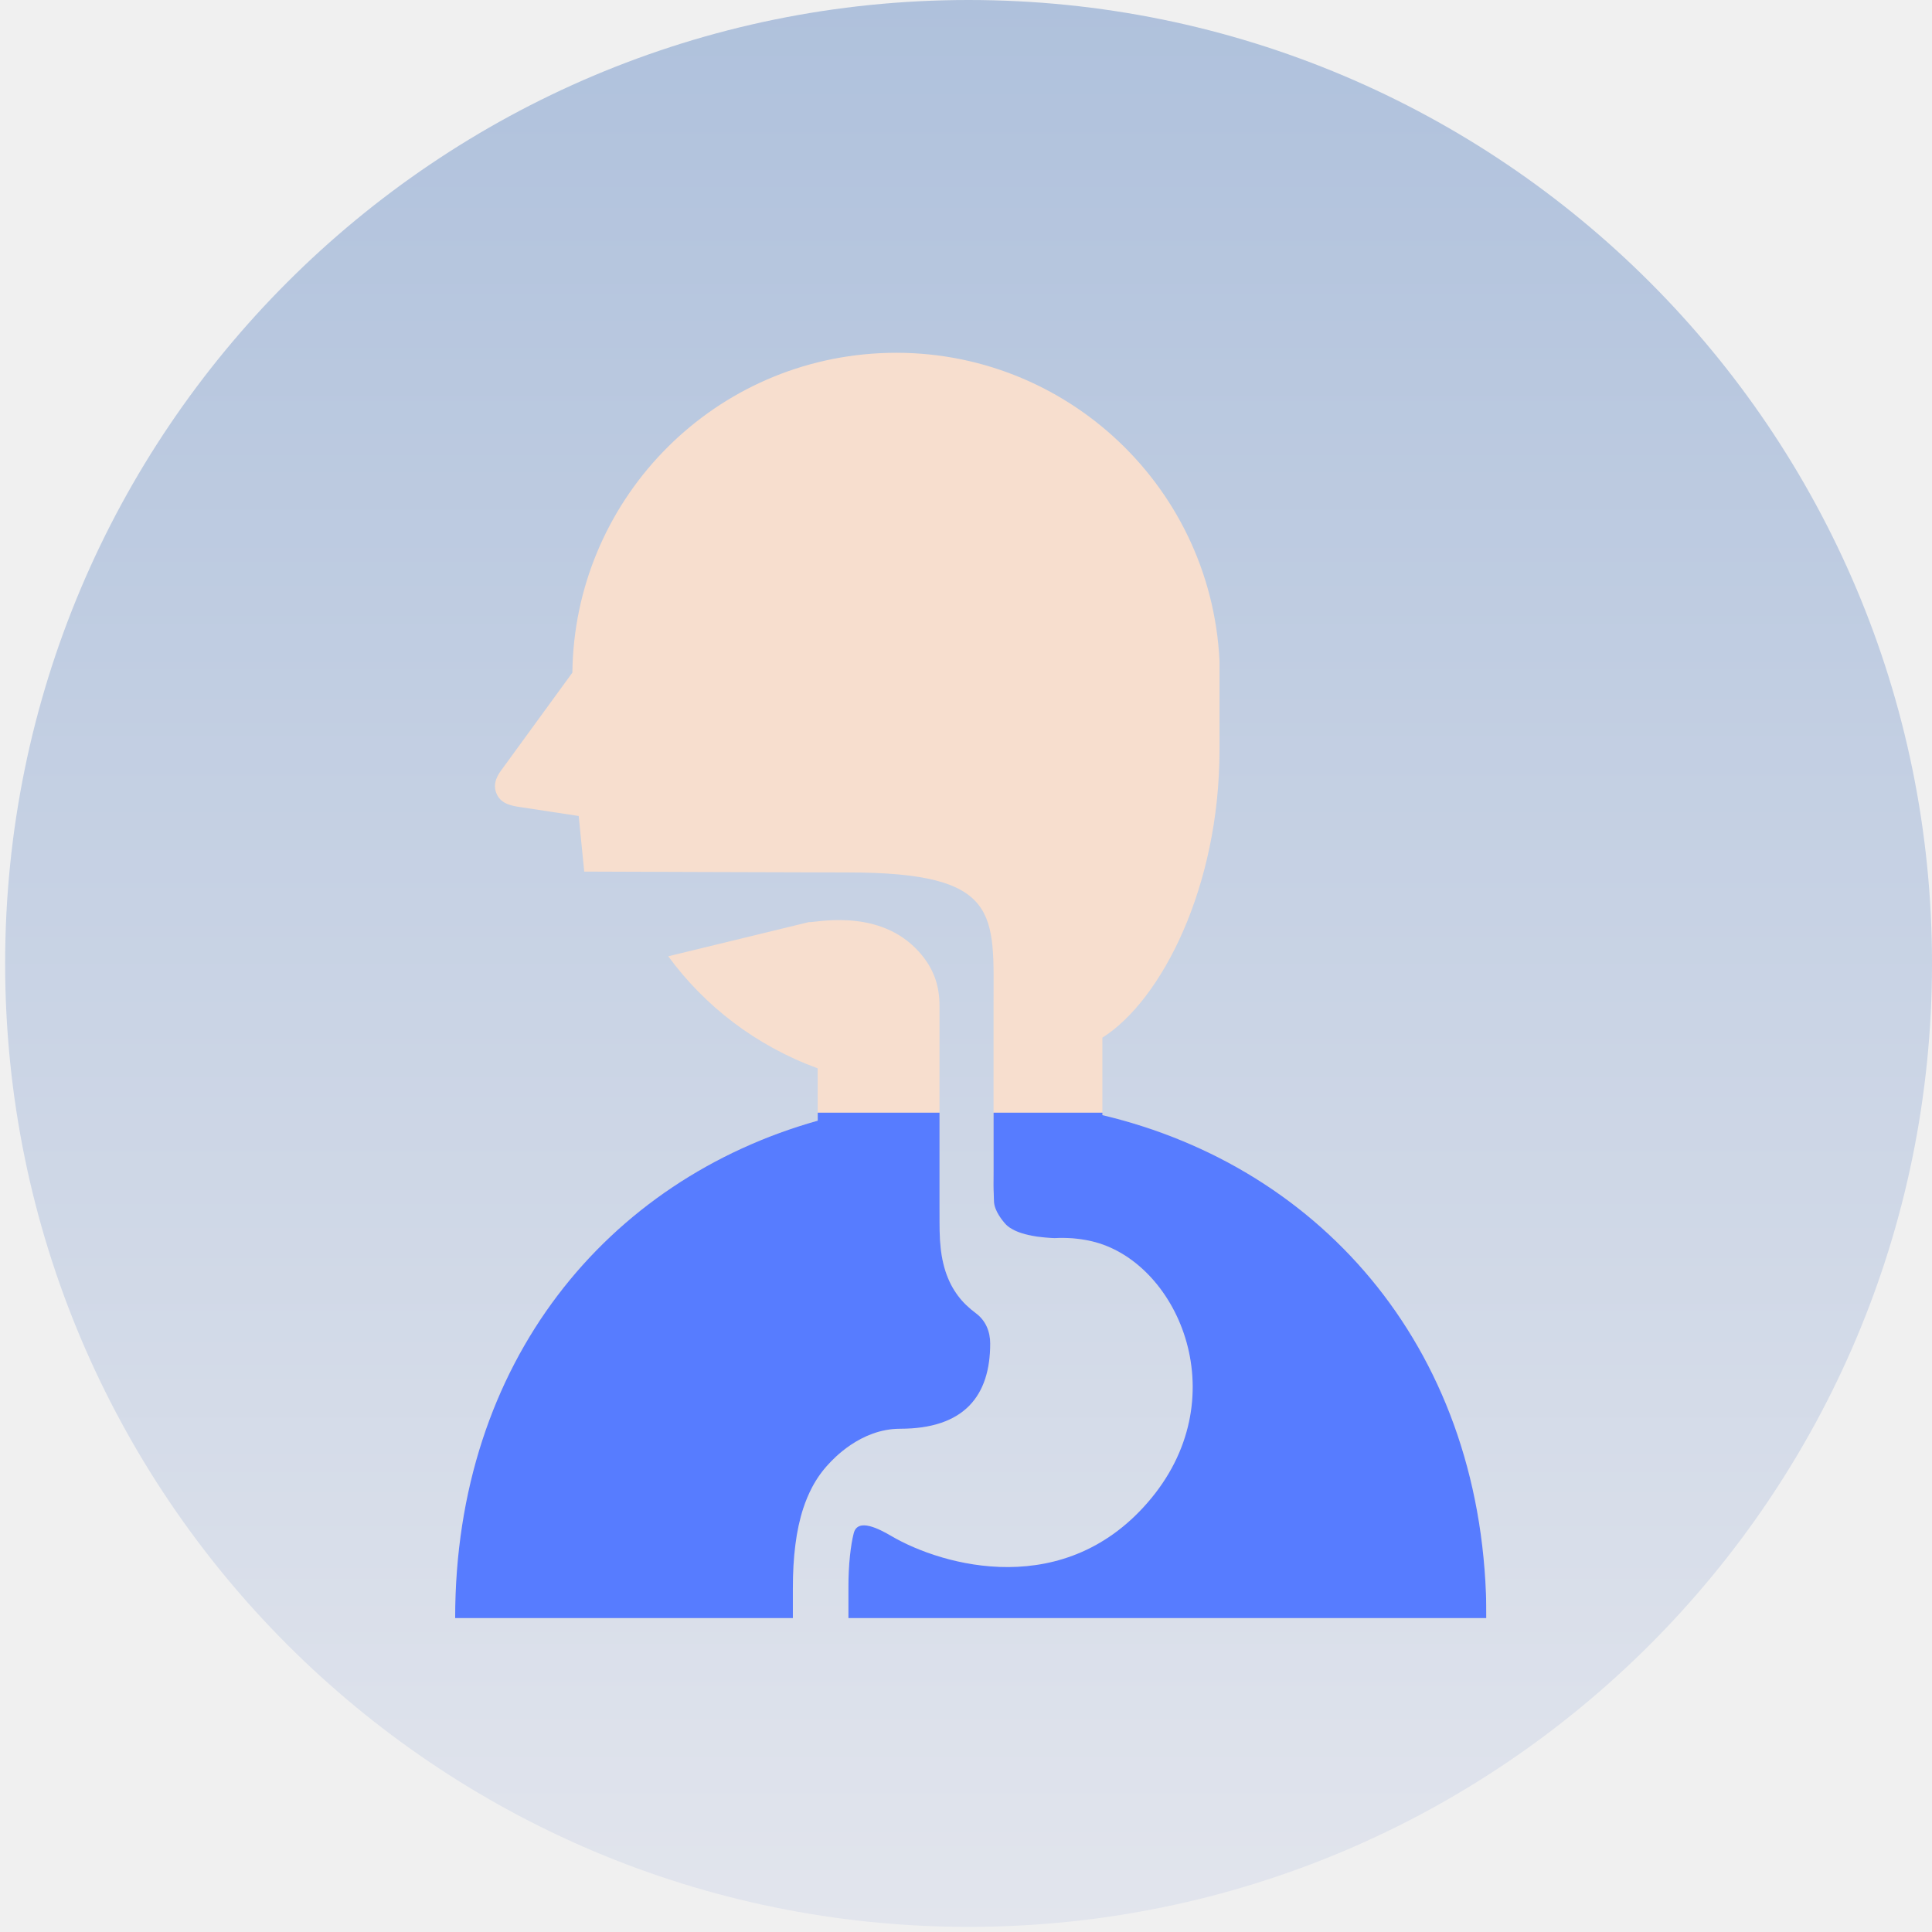
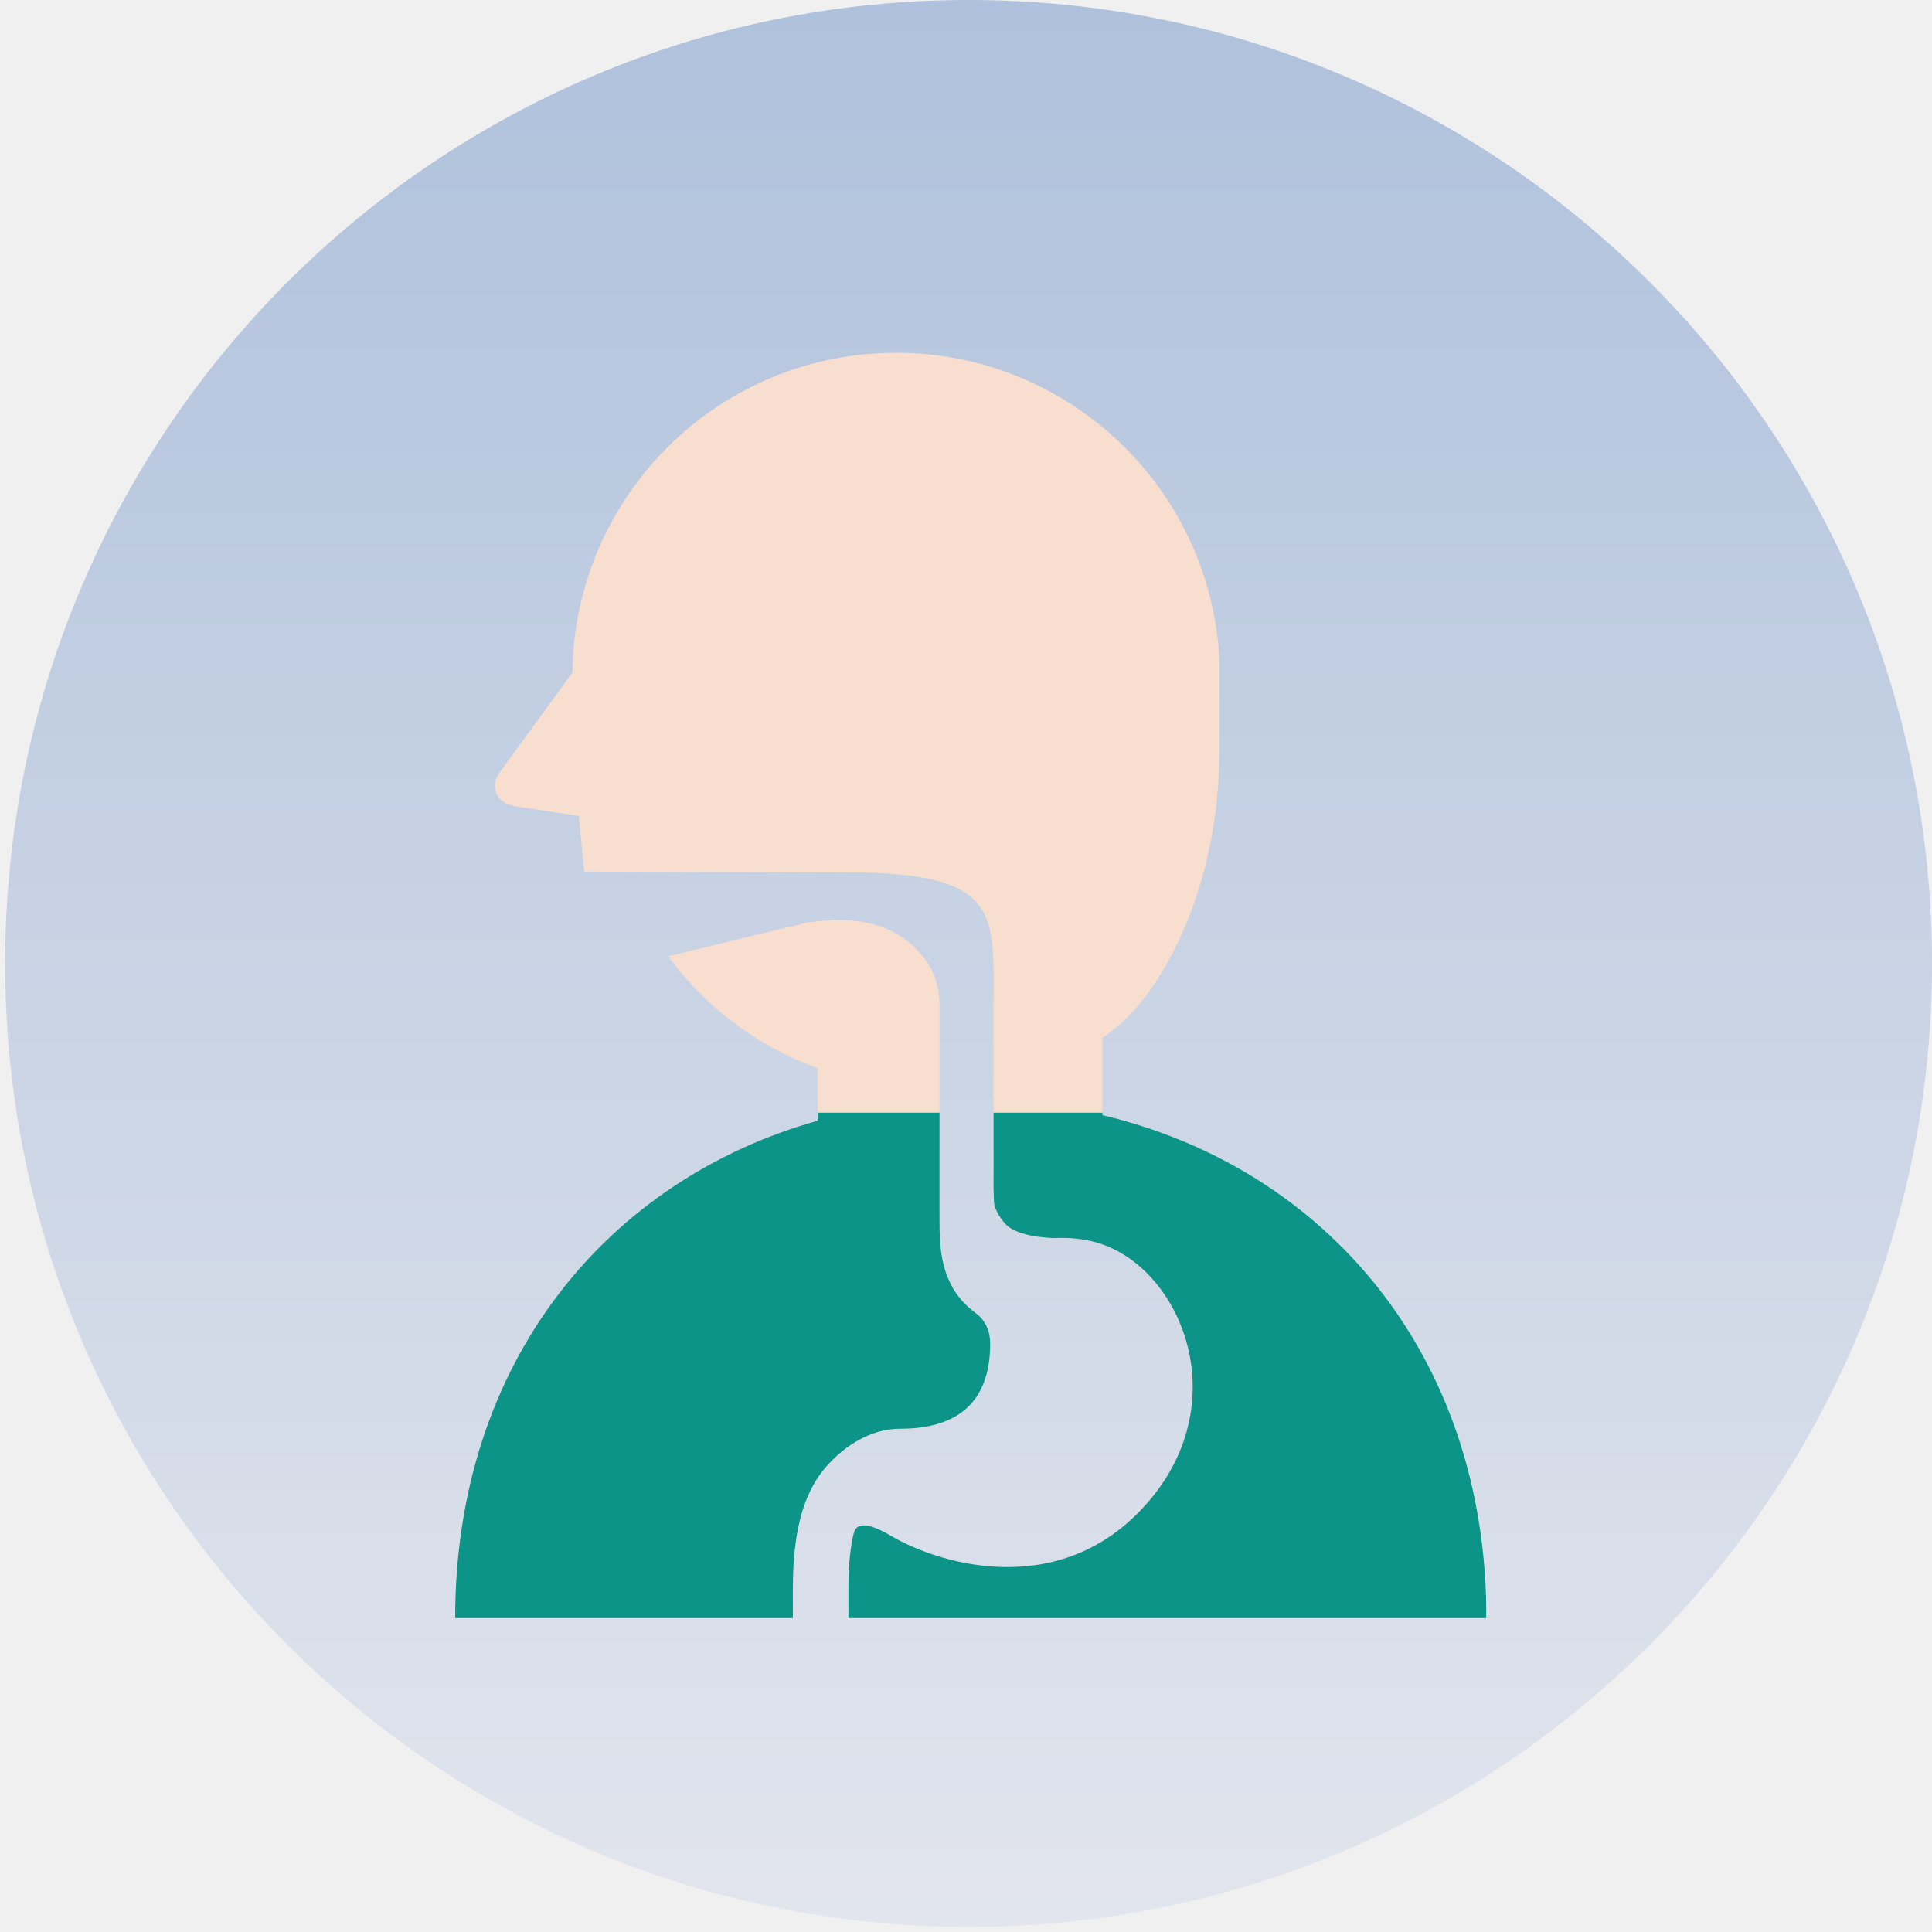
<svg xmlns="http://www.w3.org/2000/svg" width="126" height="126" viewBox="0 0 126 126" fill="none">
  <circle cx="63.168" cy="62.833" r="62.833" fill="url(#paint0_linear_4741_2378)" />
  <path d="M64.577 87.625C64.577 86.856 64.295 86.131 63.646 85.648C63.192 85.31 62.794 84.935 62.482 84.514C62.301 84.273 62.147 84.023 62.016 83.772C61.868 83.48 61.749 83.187 61.656 82.898C61.55 82.565 61.475 82.238 61.419 81.918C61.356 81.553 61.324 81.201 61.301 80.856C61.278 80.465 61.273 80.093 61.273 79.735C61.273 79.405 61.271 79.085 61.271 78.793V78.581V77.108V76.524C61.271 76.524 61.271 68.415 61.271 65.59C61.271 64.252 60.886 63.016 59.702 61.832C57.06 59.191 53.003 60.213 52.762 60.135L43.58 62.366C45.957 65.605 49.281 68.193 53.328 69.674V73.087C39.629 76.939 29.682 88.795 29.682 105.527H42.688H51.707V103.575C51.707 102.55 51.76 101.613 51.87 100.752C51.979 99.888 52.147 99.098 52.384 98.372C52.543 97.889 52.734 97.433 52.958 97.005C53.258 96.433 53.626 95.917 54.054 95.464C54.301 95.204 56.099 93.18 58.703 93.18C62.888 93.18 64.577 91.029 64.577 87.625Z" fill="#F7DECE" />
  <path d="M71.895 72.726V67.674C75.76 65.229 79.533 57.826 79.533 48.914V43.096C78.964 31.447 69.057 22.464 57.407 23.033C46.194 23.582 37.453 32.787 37.329 43.867L32.691 50.233C32.313 50.734 32.132 51.283 32.431 51.86C32.741 52.447 33.393 52.555 33.922 52.636L37.742 53.217L38.102 56.843C38.102 56.843 52.91 56.899 55.3 56.899C65.358 56.899 64.796 59.639 64.796 65.59C64.796 68.415 64.796 76.013 64.796 76.013V76.358C64.796 76.685 64.791 77.002 64.791 77.302C64.791 77.67 64.821 78.015 64.821 78.322C64.821 78.972 65.433 79.664 65.526 79.777C65.579 79.84 65.642 79.901 65.718 79.966C65.803 80.037 65.909 80.107 66.045 80.18C66.199 80.266 66.393 80.349 66.634 80.427C66.912 80.515 67.256 80.593 67.669 80.654C67.992 80.697 68.359 80.732 68.775 80.747C69.523 80.707 70.341 80.754 71.18 80.948C76.73 82.222 80.648 90.936 75.093 97.697C69.535 104.459 61.437 102.114 58.138 100.18C57.34 99.714 55.937 98.969 55.675 99.994C55.567 100.417 55.491 100.905 55.431 101.454C55.365 102.082 55.327 102.787 55.33 103.575V105.526H81.464H96.939C96.939 88.231 86.309 76.146 71.895 72.726Z" fill="#F7DECE" />
  <mask id="mask0_4741_2378" style="mask-type:alpha" maskUnits="userSpaceOnUse" x="29" y="23" width="68" height="83">
    <path d="M64.579 87.625C64.579 86.856 64.297 86.131 63.648 85.648C63.194 85.31 62.797 84.935 62.484 84.514C62.303 84.273 62.149 84.023 62.018 83.772C61.87 83.48 61.751 83.187 61.658 82.898C61.552 82.565 61.477 82.238 61.421 81.918C61.358 81.553 61.326 81.201 61.303 80.856C61.28 80.465 61.275 80.093 61.275 79.735C61.275 79.405 61.273 79.085 61.273 78.793V78.581V77.108V76.524C61.273 76.524 61.273 68.415 61.273 65.59C61.273 64.252 60.887 63.016 59.704 61.832C57.062 59.191 53.005 60.213 52.764 60.135L43.582 62.366C45.959 65.605 49.283 68.193 53.33 69.674V73.087C39.631 76.939 29.684 88.795 29.684 105.527H42.69H51.709V103.575C51.709 102.55 51.761 101.613 51.872 100.752C51.981 99.888 52.149 99.098 52.386 98.372C52.545 97.889 52.736 97.433 52.96 97.005C53.26 96.433 53.628 95.917 54.056 95.464C54.303 95.204 56.101 93.18 58.705 93.18C62.89 93.18 64.579 91.029 64.579 87.625Z" fill="white" />
    <path d="M71.897 72.726V67.674C75.762 65.229 79.535 57.826 79.535 48.914V43.096C78.966 31.447 69.059 22.464 57.41 23.033C46.196 23.582 37.455 32.787 37.331 43.867L32.693 50.233C32.315 50.734 32.134 51.283 32.433 51.86C32.743 52.447 33.395 52.555 33.924 52.636L37.744 53.217L38.104 56.843C38.104 56.843 52.912 56.899 55.302 56.899C65.359 56.899 64.798 59.639 64.798 65.59C64.798 68.415 64.798 76.013 64.798 76.013V76.358C64.798 76.685 64.793 77.002 64.793 77.302C64.793 77.67 64.823 78.015 64.823 78.322C64.823 78.972 65.435 79.664 65.528 79.777C65.581 79.84 65.644 79.901 65.72 79.966C65.805 80.037 65.911 80.107 66.047 80.18C66.201 80.266 66.395 80.349 66.636 80.427C66.913 80.515 67.258 80.593 67.671 80.654C67.994 80.697 68.361 80.732 68.777 80.747C69.525 80.707 70.343 80.754 71.182 80.948C76.732 82.222 80.65 90.936 75.095 97.697C69.537 104.459 61.439 102.114 58.14 100.18C57.342 99.714 55.939 98.969 55.677 99.994C55.569 100.417 55.493 100.905 55.433 101.454C55.367 102.082 55.329 102.787 55.332 103.575V105.526H81.466H96.941C96.941 88.231 86.311 76.146 71.897 72.726Z" fill="#F7DECE" />
  </mask>
  <g mask="url(#mask0_4741_2378)">
-     <rect x="29.684" y="72.566" width="67.257" height="33.629" fill="#577CFF" />
+     <rect x="29.684" y="72.566" width="67.257" height="33.629" fill="#0d9488" />
  </g>
  <defs>
    <linearGradient id="paint0_linear_4741_2378" x1="63.168" y1="0" x2="63.168" y2="125.665" gradientUnits="userSpaceOnUse">
      <stop stop-color="#AFC1DC" />
      <stop offset="1" stop-color="#E2E5ED" />
    </linearGradient>
  </defs>
</svg>
